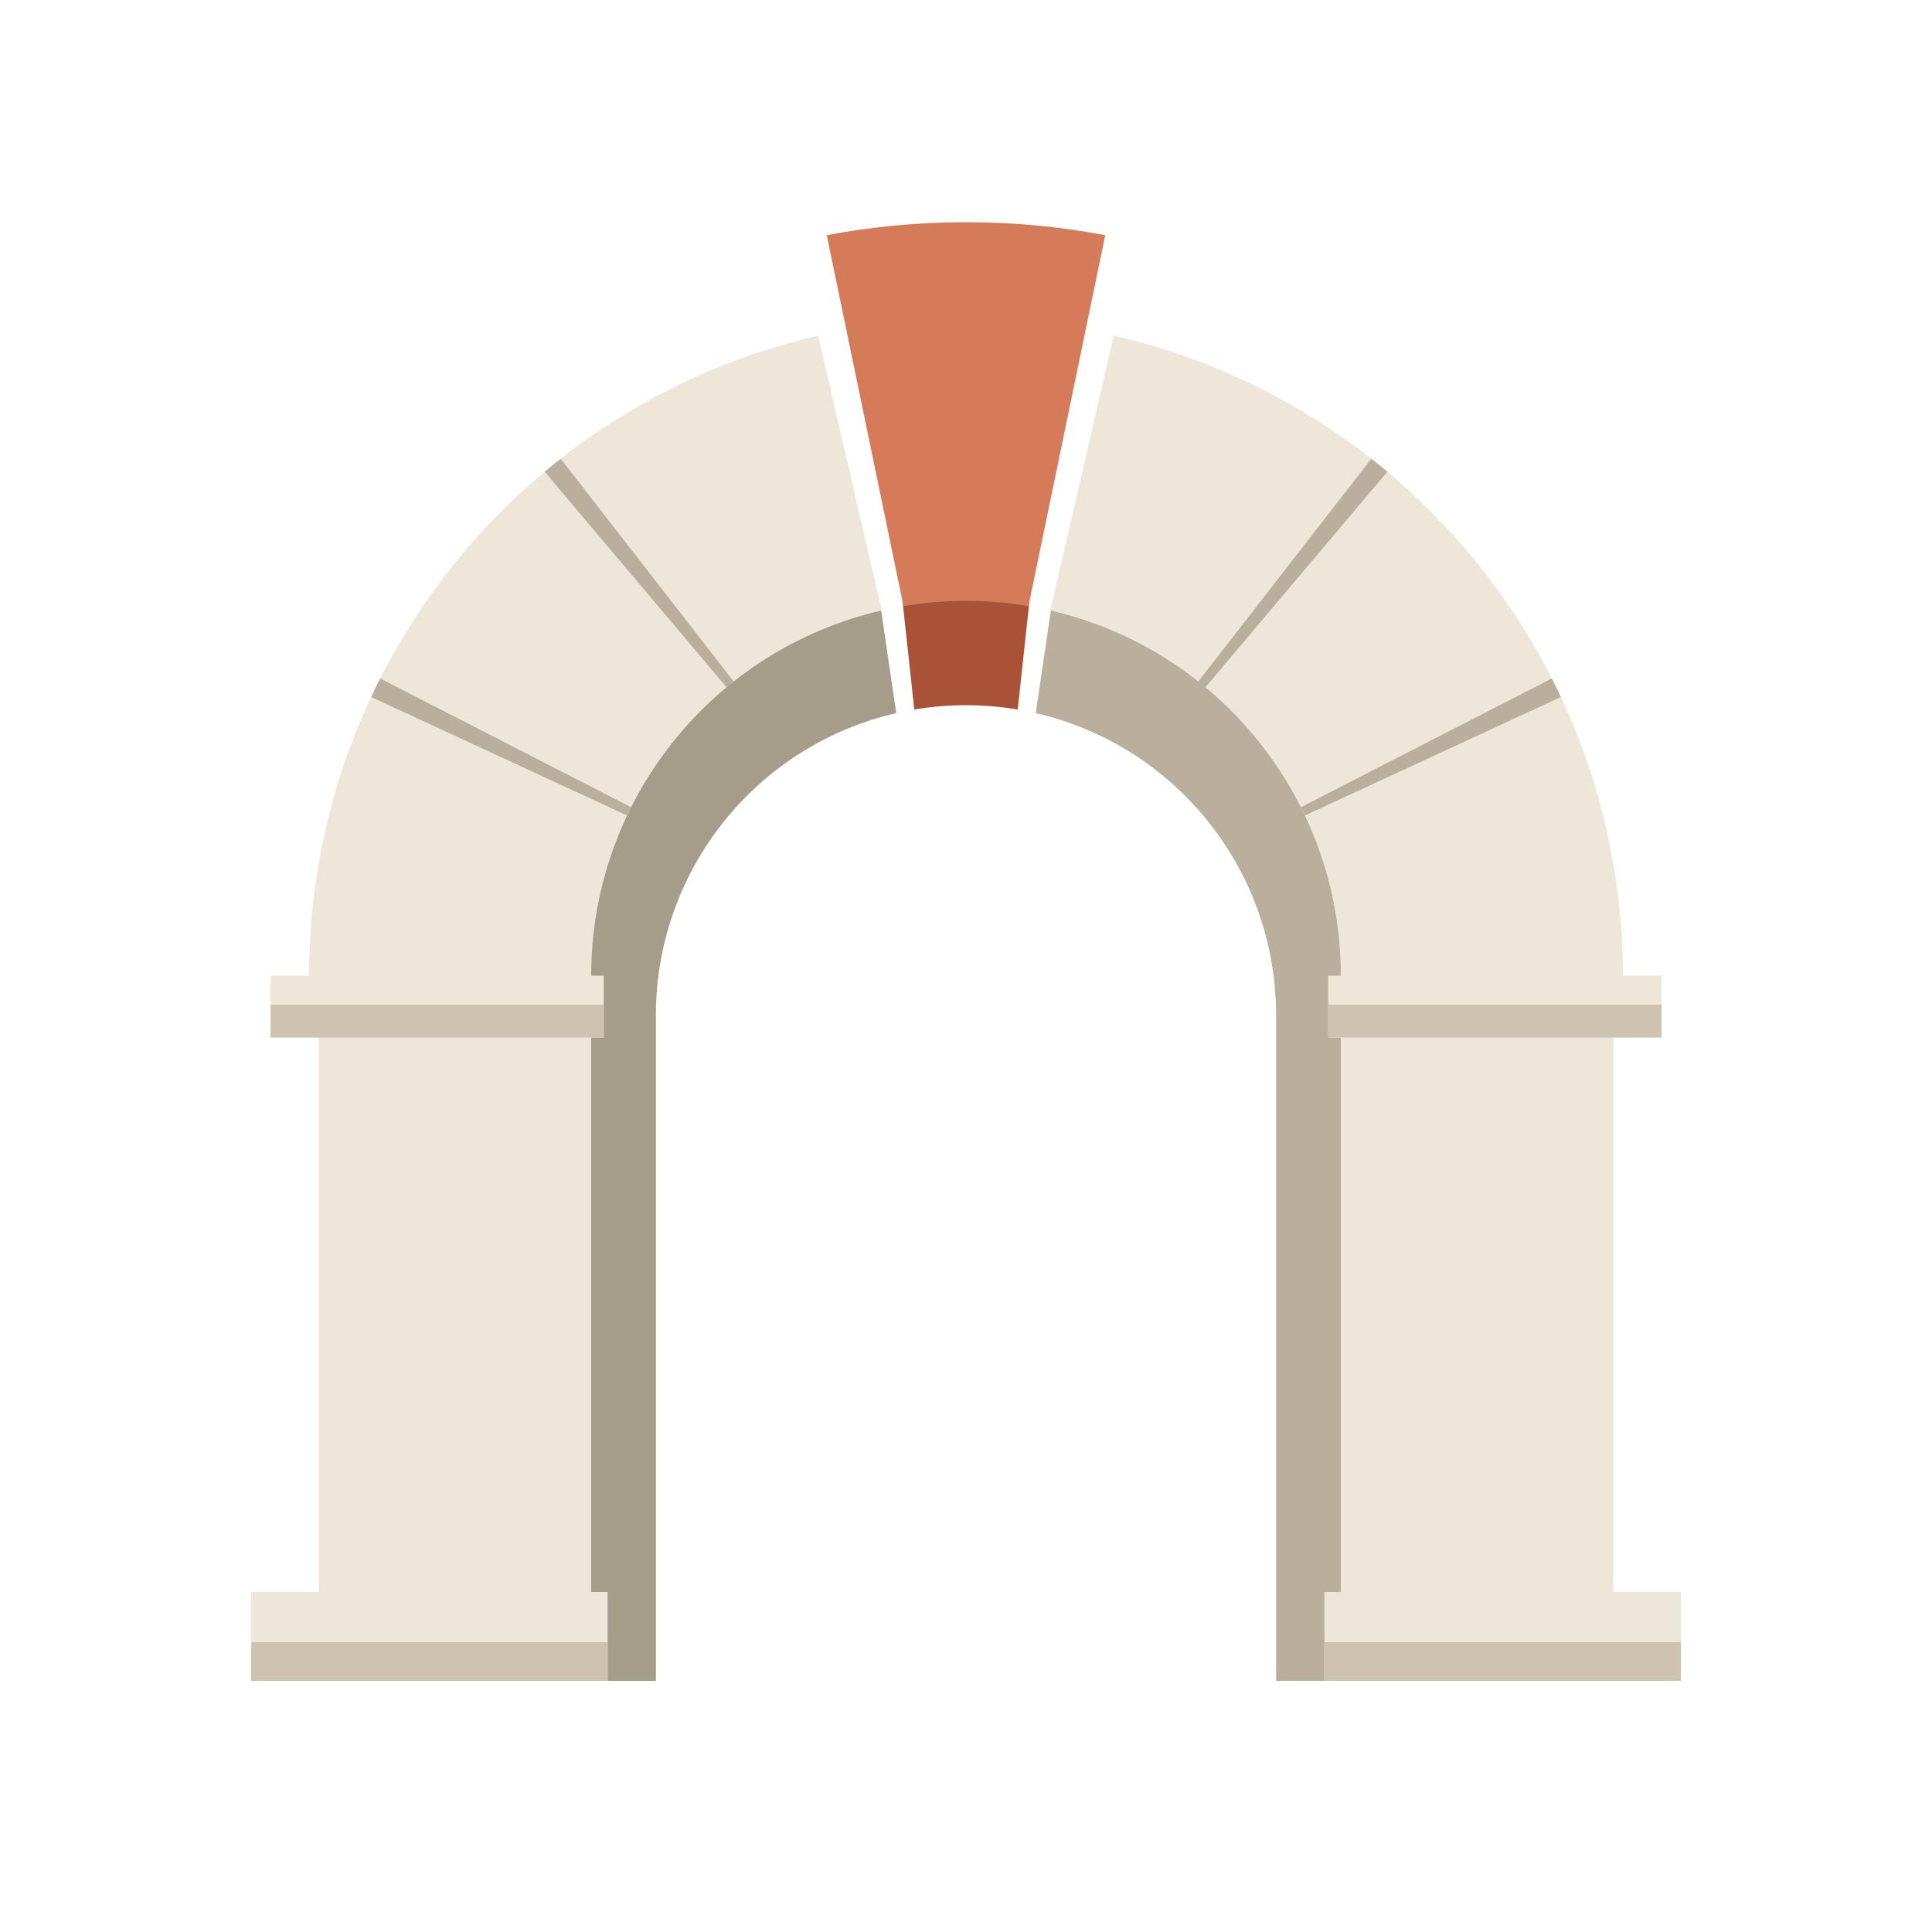
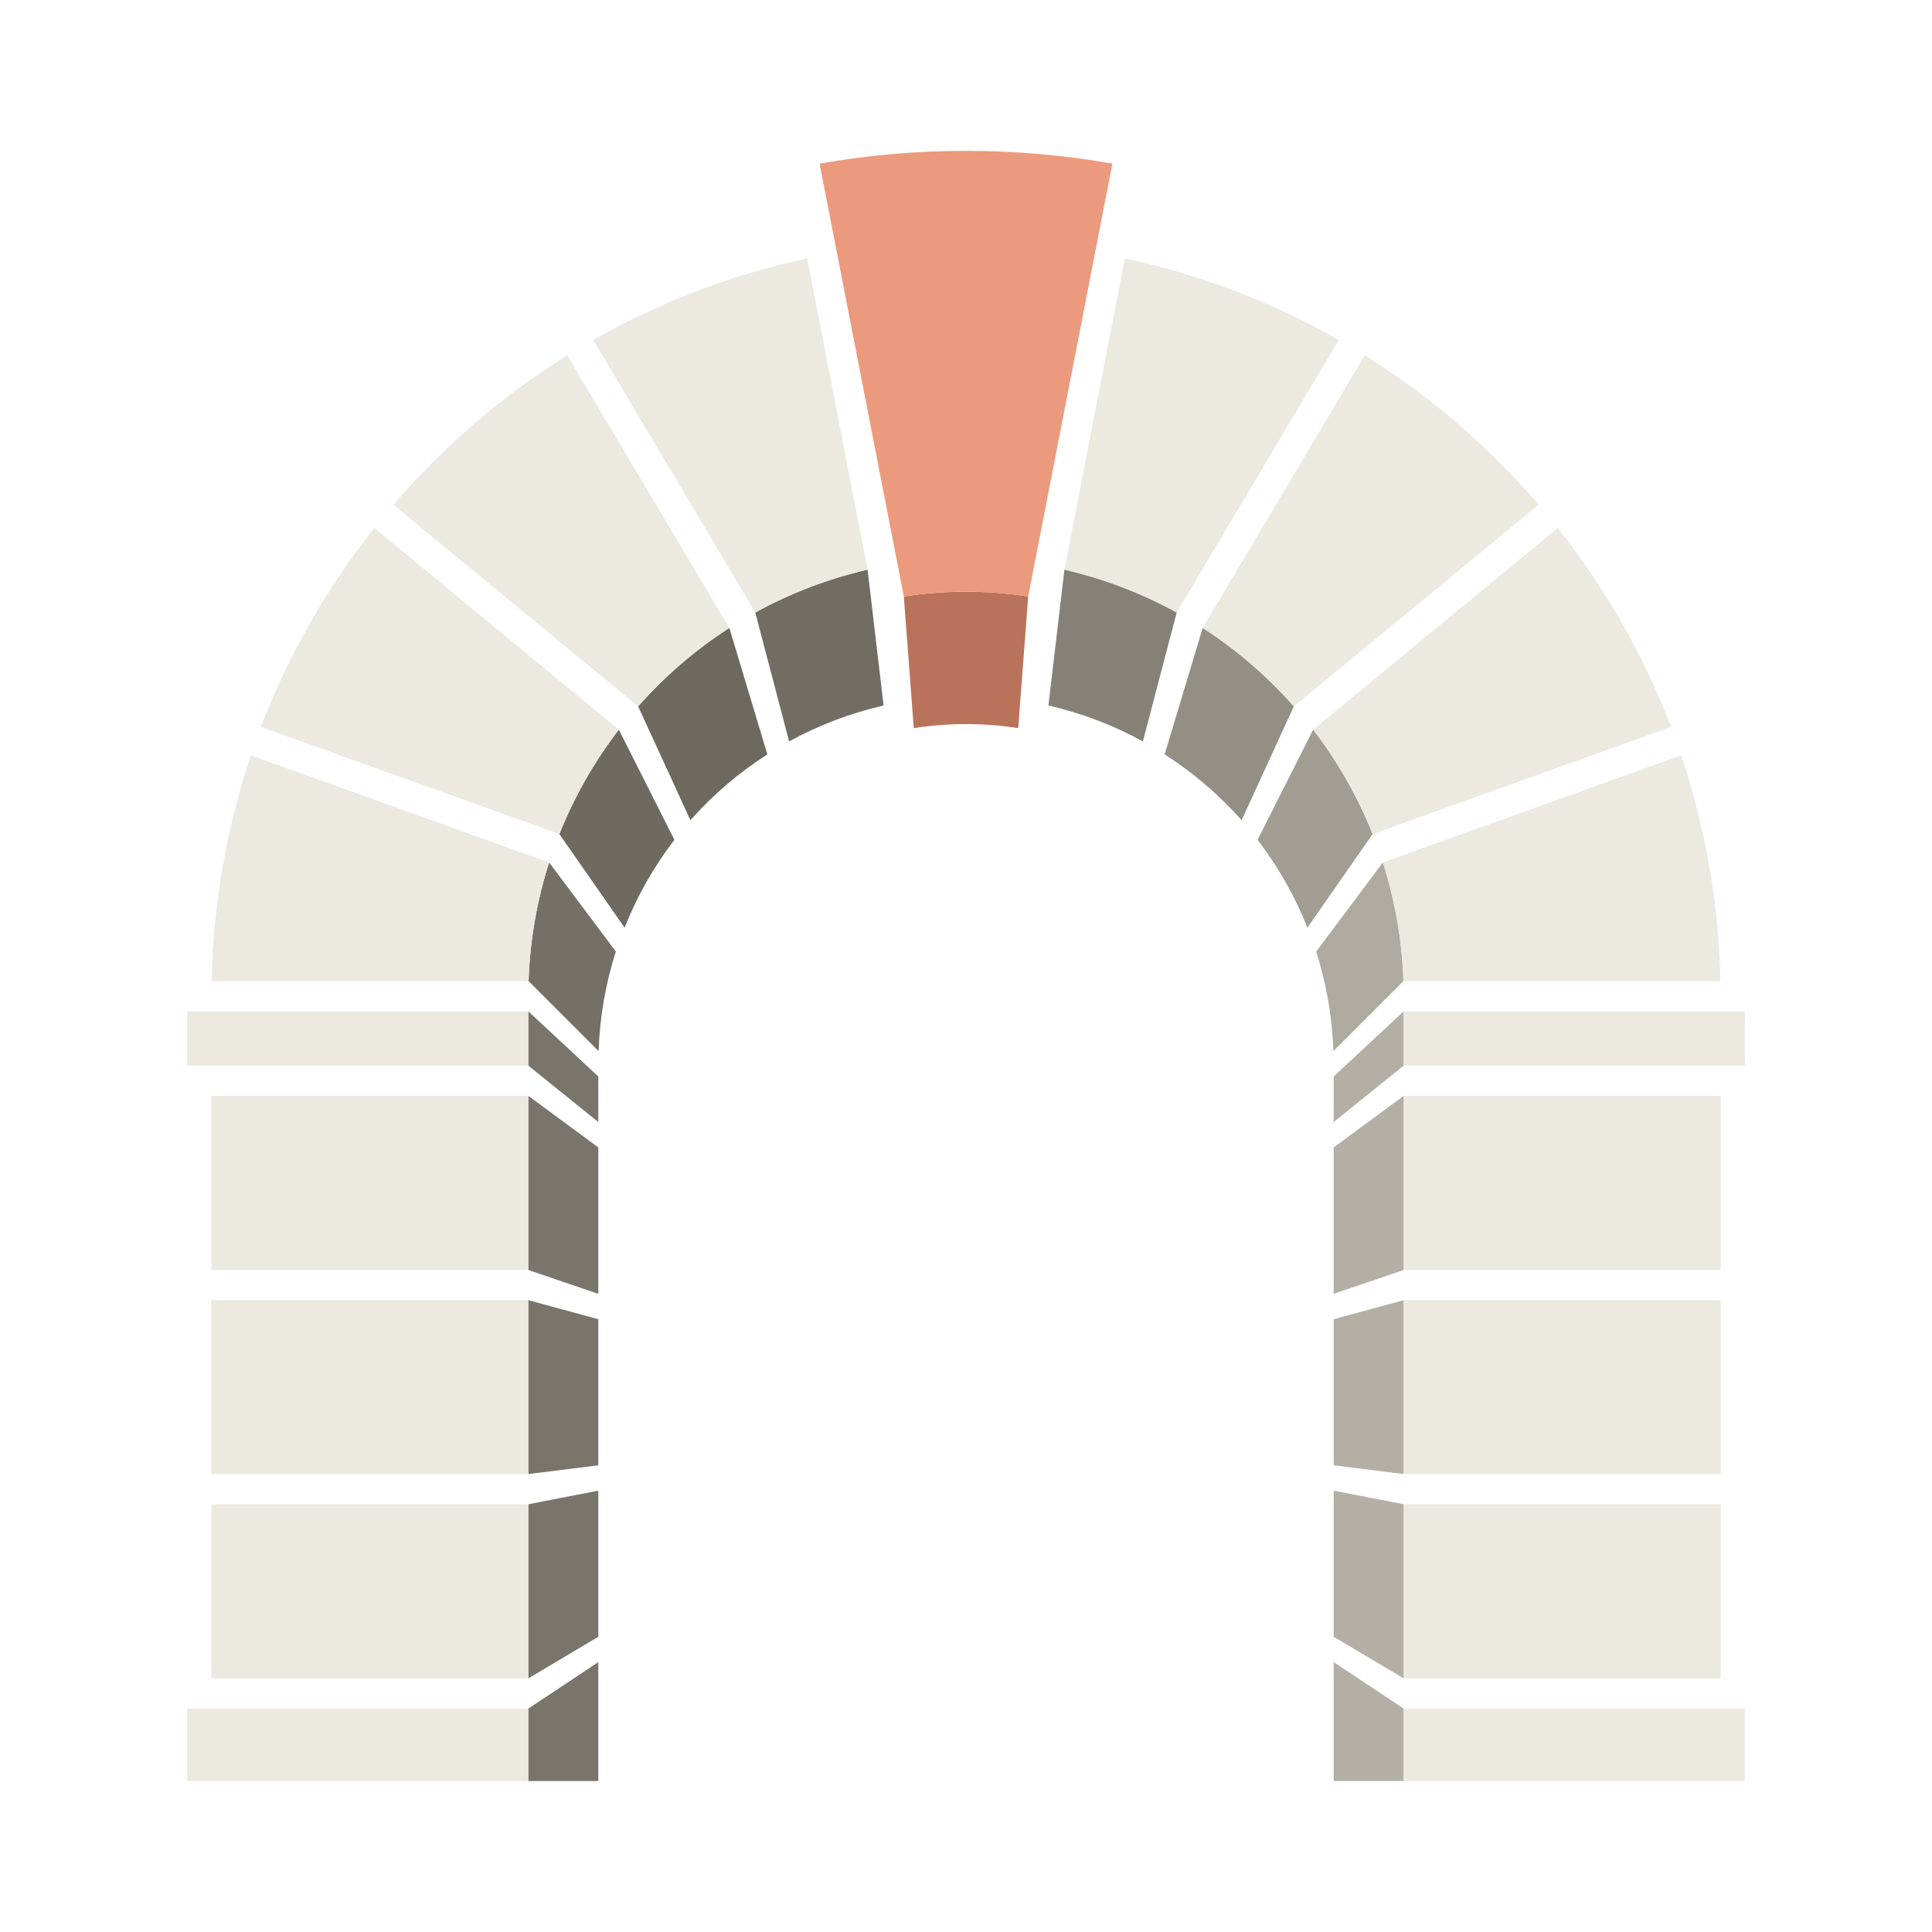
- <svg xmlns="http://www.w3.org/2000/svg" viewBox="0 0 100 100" role="img" aria-label="Atrium">
-   <path fill="#A69C8A" d="M45.557 31.256A19.75 19.75 0 0 0 30.25 50.5L30.25 53.7V82.4H31.1V87H33.95V52.55A16.05 16.05 0 0 1 46.39 36.911Z" />
-   <g transform="translate(100 0) scale(-1 1)">
-     <path fill="#B9AF9C" d="M45.557 31.256A19.75 19.75 0 0 0 30.25 50.5L30.25 53.7V82.4H31.1V87H33.95V52.55A16.05 16.05 0 0 1 46.39 36.911Z" />
-   </g>
-   <path fill="#EDE6D9" d="M42.352 17.371A34 34 0 0 0 16 50.5H14 V53.7H16.5V82.4H13V87H31.45V82.4H30.6V53.7H31.25V50.5H30.6A19.4 19.4 0 0 1 45.636 31.597Z" />
-   <path fill="#BAAE9C" d="M28.191 24.416A34 34 0 0 1 29.021 23.744L37.976 35.275A19.4 19.4 0 0 0 37.608 35.574Z" />
-   <path fill="#BAAE9C" d="M19.211 36.077A34 34 0 0 1 19.679 35.117L32.669 41.783A19.4 19.4 0 0 0 32.461 42.209Z" />
-   <path fill="#CEC3B1" d="M14 52H31.25V53.7H14ZM13 85H31.45V87H13Z" />
-   <g transform="translate(100 0) scale(-1 1)">
-     <path fill="#EDE6D9" d="M42.352 17.371A34 34 0 0 0 16 50.5H14 V53.7H16.5V82.4H13V87H31.45V82.4H30.6V53.7H31.25V50.5H30.6A19.4 19.4 0 0 1 45.636 31.597Z" />
-     <path fill="#BAAE9C" d="M28.191 24.416A34 34 0 0 1 29.021 23.744L37.976 35.275A19.4 19.4 0 0 0 37.608 35.574Z" />
-     <path fill="#BAAE9C" d="M19.211 36.077A34 34 0 0 1 19.679 35.117L32.669 41.783A19.4 19.4 0 0 0 32.461 42.209Z" />
-     <path fill="#CEC3B1" d="M14 52H31.25V53.7H14ZM13 85H31.45V87H13Z" />
-   </g>
-   <path fill="#A95238" d="M46.706 31.027A19.75 19.75 0 0 1 53.294 31.027L52.677 36.725A16.05 16.05 0 0 0 47.323 36.725Z" />
-   <path fill="#D67B5A" d="M42.792 12.172A39 39 0 0 1 57.208 12.172L53.235 31.372A19.4 19.4 0 0 0 46.765 31.372Z" />
+ <svg xmlns="http://www.w3.org/2000/svg" viewBox="0 0 64 64" role="img" aria-label="Atrium">
+   <path fill="#aeaa9f" d="M46.49 32.5A14.5 14.5 0 0 0 45.81 28.57L43.6 31.52A12.18 12.18 0 0 1 44.17 34.82Z" />
+   <path fill="#a19d92" d="M45.47 27.63A14.5 14.5 0 0 0 43.5 24.17L41.66 27.82A12.18 12.18 0 0 1 43.31 30.73Z" />
+   <path fill="#938f84" d="M42.86 23.4A14.5 14.5 0 0 0 39.84 20.8L38.58 24.99A12.18 12.18 0 0 1 41.13 27.17Z" />
+   <path fill="#858177" d="M38.98 20.29A14.5 14.5 0 0 0 35.26 18.87L34.73 23.37A12.18 12.18 0 0 1 37.86 24.56Z" />
+   <path fill="#716d63" d="M28.74 18.87A14.5 14.5 0 0 0 25.02 20.29L26.14 24.56A12.18 12.18 0 0 1 29.27 23.37Z" />
+   <path fill="#6d695f" d="M24.16 20.8A14.5 14.5 0 0 0 21.14 23.4L22.87 27.17A12.18 12.18 0 0 1 25.42 24.99Z" />
+   <path fill="#6e6a60" d="M20.5 24.17A14.5 14.5 0 0 0 18.53 27.63L20.69 30.73A12.18 12.18 0 0 1 22.34 27.82Z" />
+   <path fill="#747066" d="M18.19 28.57A14.5 14.5 0 0 0 17.51 32.5L19.83 34.82A12.18 12.18 0 0 1 20.4 31.52Z" />
+   <path fill="#b3afa4" d="M46.5 33.5L46.5 35.3L44.18 37.17L44.18 35.66ZM46.5 36.3L46.5 42.07L44.18 42.86L44.18 38.01ZM46.5 43.07L46.5 48.83L44.18 48.54L44.18 43.7ZM46.5 49.83L46.5 55.6L44.18 54.22L44.18 49.38ZM46.5 56.6L46.5 59L44.18 59L44.18 55.06Z" />
+   <path fill="#79756b" d="M17.5 33.5L17.5 35.3L19.82 37.17L19.82 35.66ZM17.5 36.3L17.5 42.07L19.82 42.86L19.82 38.01ZM17.5 43.07L17.5 48.83L19.82 48.54L19.82 43.7ZM17.5 49.83L17.5 55.6L19.82 54.22L19.82 49.38ZM17.5 56.6L17.5 59L19.82 59L19.82 55.06Z" />
+   <path fill="#b9735a" d="M34.06 19.76A13.4 13.4 0 0 0 29.94 19.76L30.27 24.12A11.26 11.26 0 0 1 33.73 24.12Z" />
+   <path fill="#ece9e1" d="M56.99 32.5A25 25 0 0 0 55.69 25.02L45.81 28.57A14.5 14.5 0 0 1 46.49 32.5ZM55.36 24.08A25 25 0 0 0 51.6 17.49L43.5 24.17A14.5 14.5 0 0 1 45.47 27.63ZM50.97 16.72A25 25 0 0 0 45.21 11.77L39.84 20.8A14.5 14.5 0 0 1 42.86 23.4ZM44.35 11.26A25 25 0 0 0 37.26 8.56L35.26 18.87A14.5 14.5 0 0 1 38.98 20.29ZM26.74 8.56A25 25 0 0 0 19.65 11.26L25.02 20.29A14.5 14.5 0 0 1 28.74 18.87ZM18.79 11.77A25 25 0 0 0 13.03 16.72L21.14 23.4A14.5 14.5 0 0 1 24.16 20.8ZM12.4 17.49A25 25 0 0 0 8.64 24.08L18.53 27.63A14.5 14.5 0 0 1 20.5 24.17ZM8.31 25.02A25 25 0 0 0 7.01 32.5L17.51 32.5A14.5 14.5 0 0 1 18.19 28.57ZM6.2 33.5H17.5V35.3H6.2ZM7 36.3H17.5V42.07H7ZM7 43.07H17.5V48.83H7ZM7 49.83H17.5V55.6H7ZM6.2 56.6H17.5V59H6.2ZM46.5 33.5H57.8V35.3H46.5ZM46.5 36.3H57V42.07H46.5ZM46.5 43.07H57V48.83H46.5ZM46.5 49.83H57V55.6H46.5ZM46.5 56.6H57.8V59H46.5Z" />
+   <path fill="#eb9a7d" d="M36.85 5.42A28 28 0 0 0 27.15 5.42L29.94 19.76A13.4 13.4 0 0 1 34.06 19.76Z" />
</svg>
